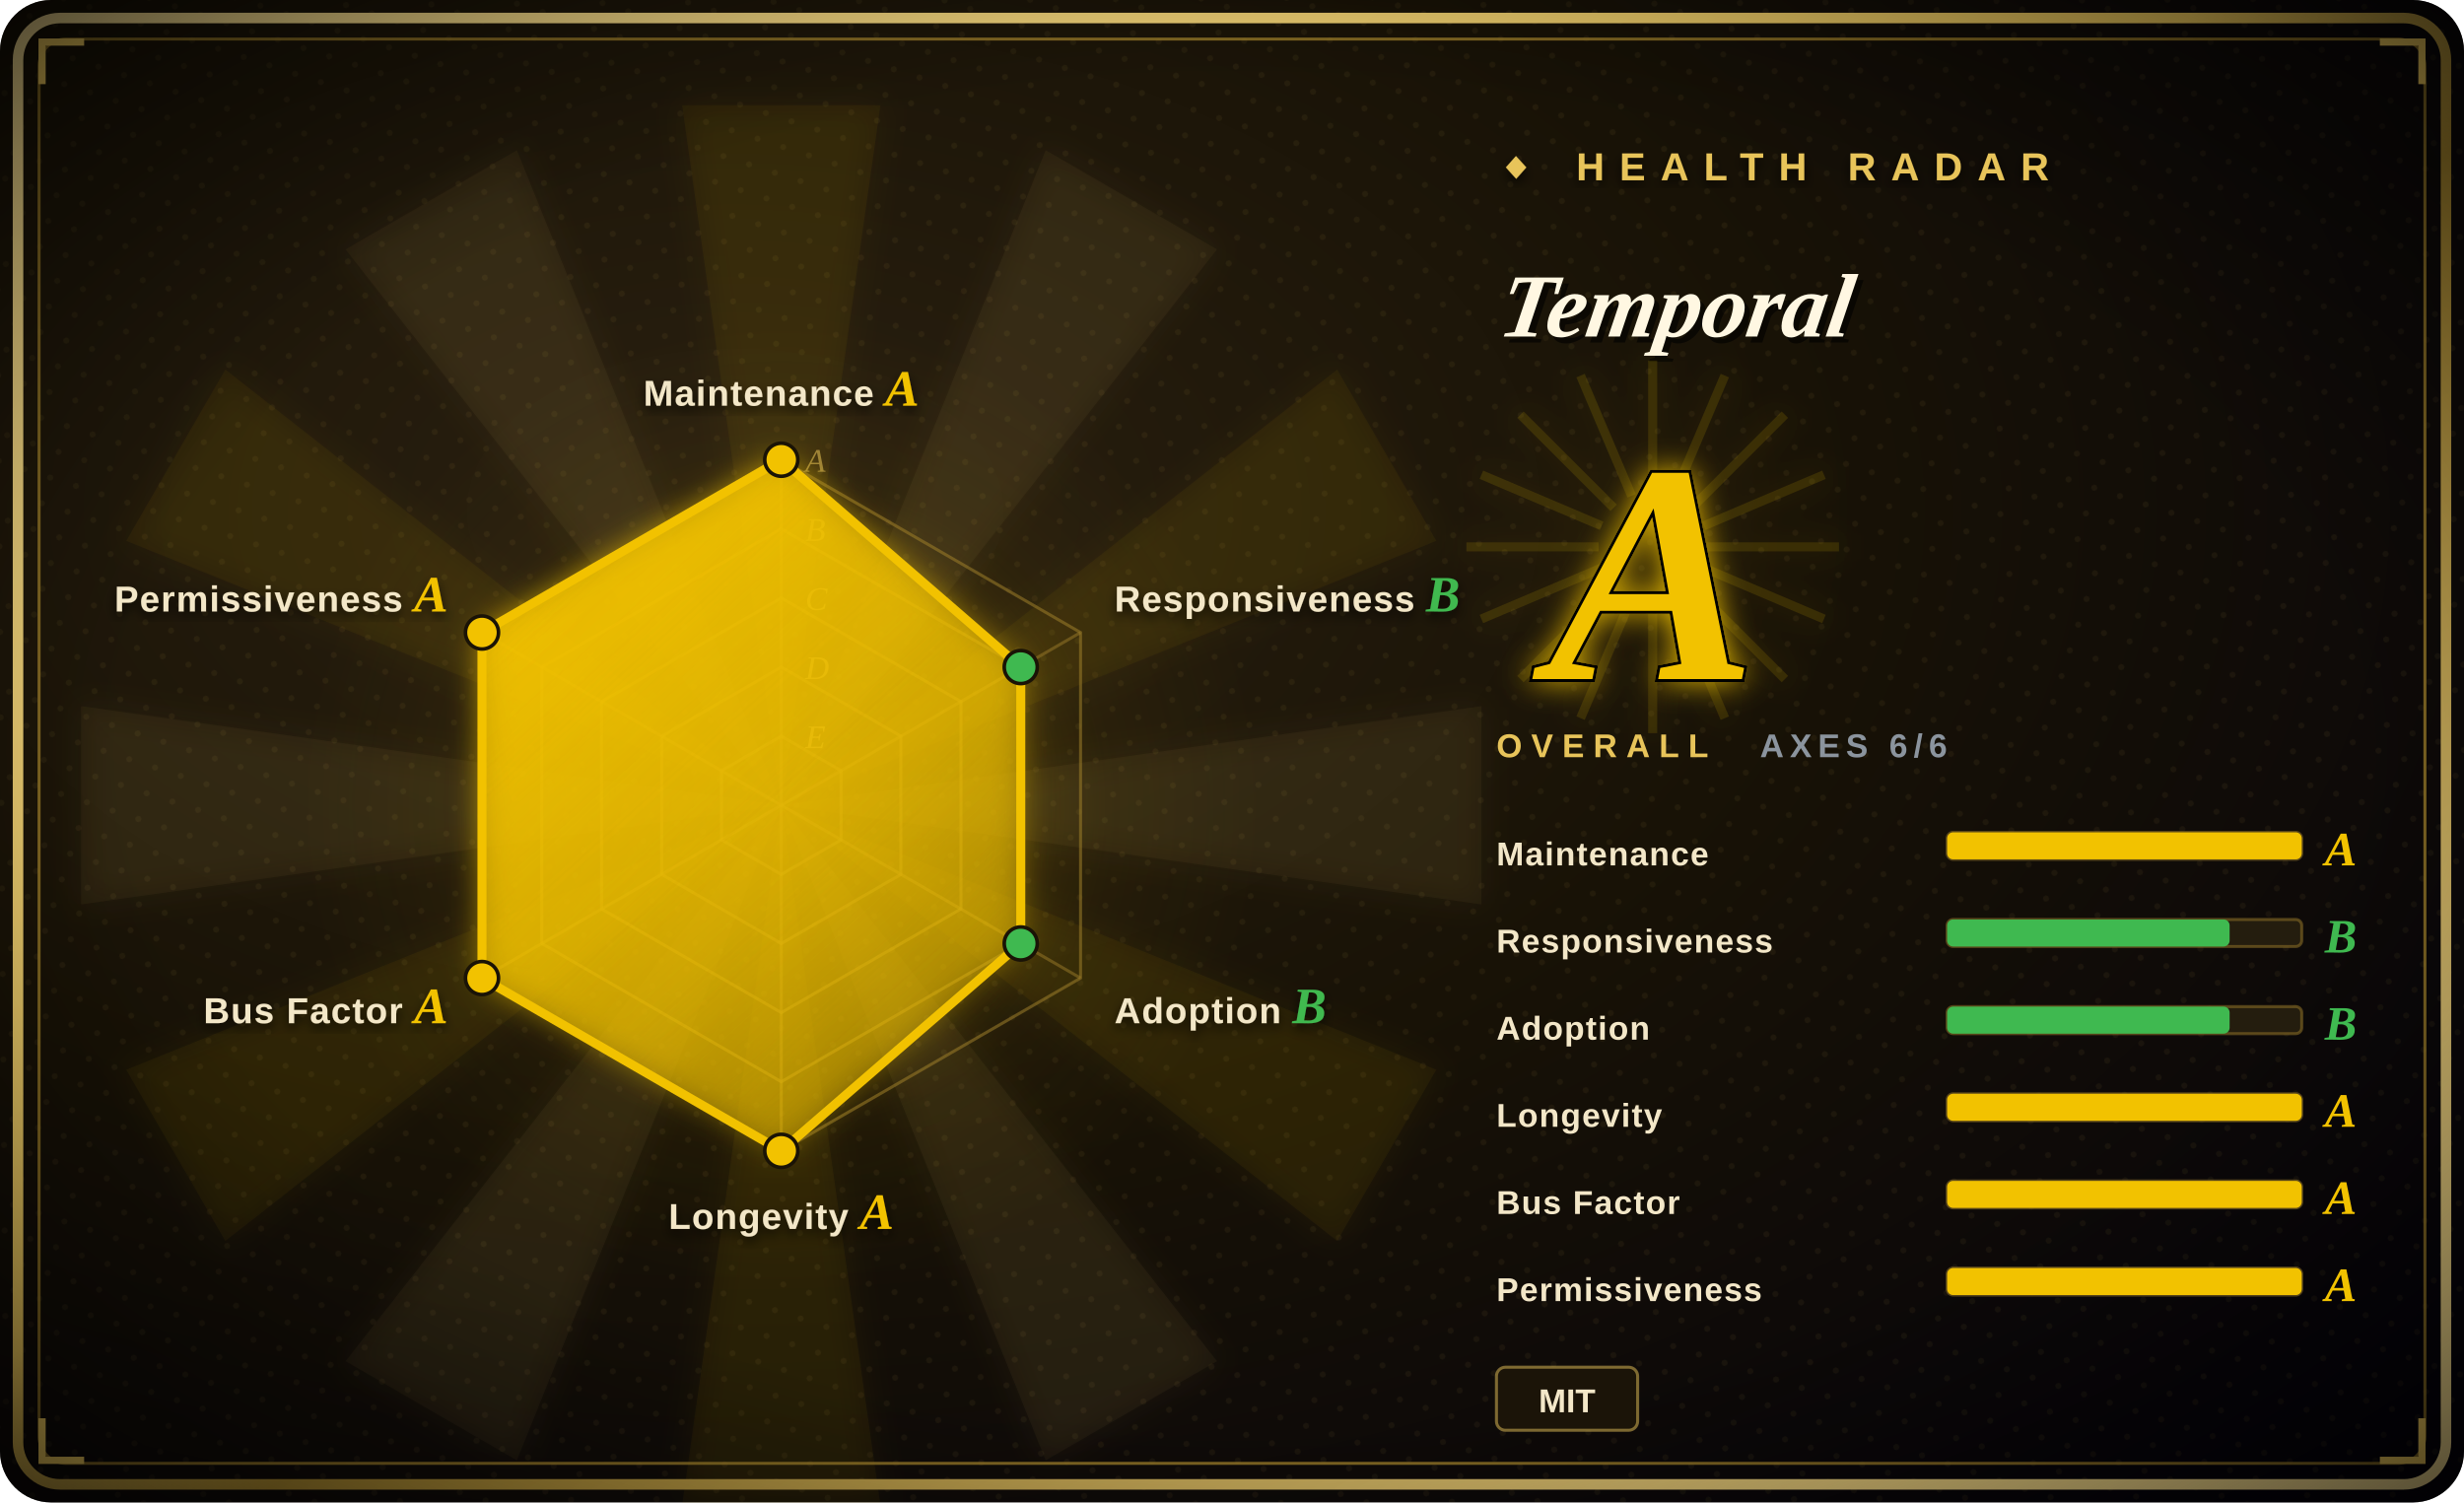
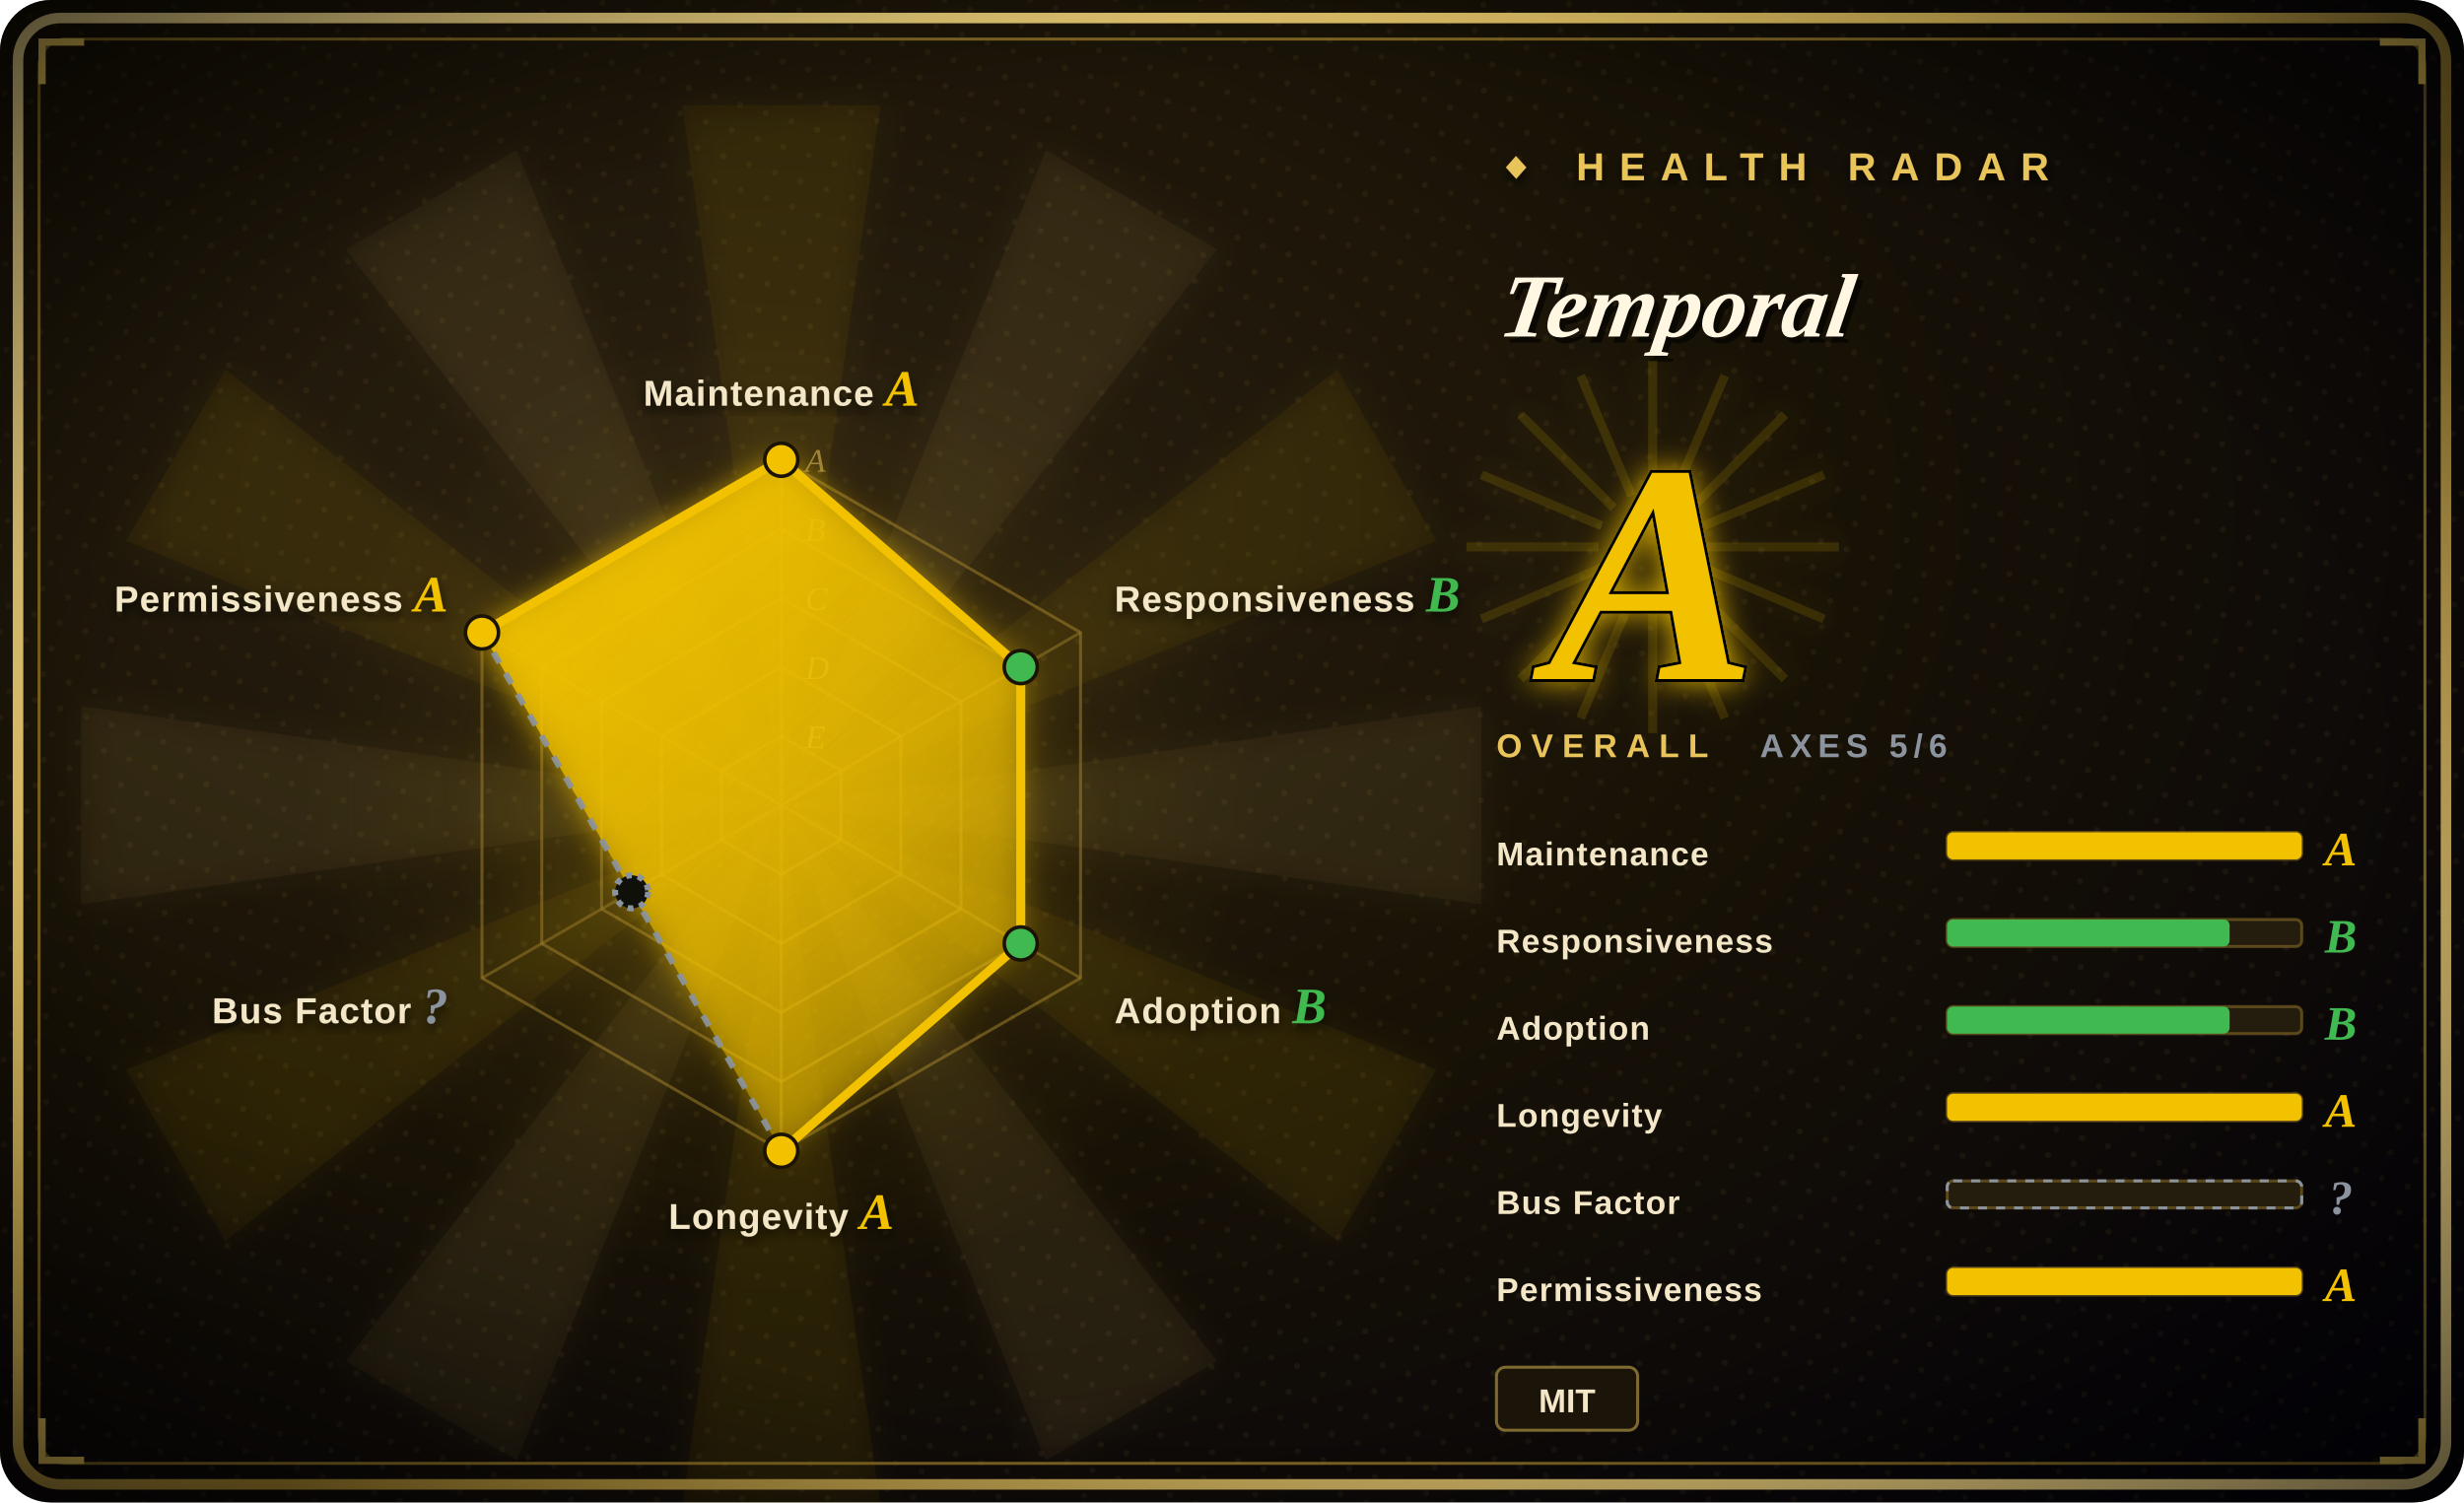
<svg xmlns="http://www.w3.org/2000/svg" width="820" height="500" viewBox="0 0 820 500">
  <defs>
    <radialGradient id="bg" cx="30%" cy="34%" r="90%">
      <stop offset="0%" stop-color="#2a2010" />
      <stop offset="48%" stop-color="#181206" />
      <stop offset="100%" stop-color="#05030a" />
    </radialGradient>
    <radialGradient id="vig" cx="50%" cy="50%" r="72%">
      <stop offset="62%" stop-color="#000000" stop-opacity="0" />
      <stop offset="100%" stop-color="#000000" stop-opacity="0.72" />
    </radialGradient>
    <linearGradient id="frame" x1="0" y1="0" x2="1" y2="1">
      <stop offset="0%" stop-color="#f6dd92" />
      <stop offset="45%" stop-color="#E8C45A" />
      <stop offset="55%" stop-color="#9c7d2a" />
      <stop offset="100%" stop-color="#f6dd92" />
    </linearGradient>
    <linearGradient id="poly" x1="0" y1="0" x2="0.7" y2="1">
      <stop offset="0%" stop-color="#F2C200" stop-opacity="0.92" />
      <stop offset="100%" stop-color="#F2C200" stop-opacity="0.34" />
    </linearGradient>
    <radialGradient id="halo" cx="50%" cy="50%" r="50%">
      <stop offset="0%" stop-color="#F2C200" stop-opacity="0.34" />
      <stop offset="68%" stop-color="#F2C200" stop-opacity="0.04" />
      <stop offset="100%" stop-color="#F2C200" stop-opacity="0" />
    </radialGradient>
    <filter id="glow" x="-60%" y="-60%" width="220%" height="220%">
      <feGaussianBlur stdDeviation="5" result="b" />
      <feMerge>
        <feMergeNode in="b" />
        <feMergeNode in="SourceGraphic" />
      </feMerge>
    </filter>
    <filter id="soft" x="-30%" y="-30%" width="160%" height="160%">
      <feDropShadow dx="0" dy="2" stdDeviation="2" flood-color="#000" flood-opacity="0.7" />
    </filter>
    <pattern id="halftone" width="9" height="9" patternUnits="userSpaceOnUse" patternTransform="rotate(18)">
      <circle cx="2" cy="2" r="1" fill="#E8C45A" fill-opacity="0.06" />
    </pattern>
  </defs>
  <rect width="820" height="500" rx="17" fill="url(#bg)" />
  <rect width="820" height="500" rx="17" fill="url(#halftone)" />
  <g opacity="0.5" filter="url(#glow)">
    <path d="M260,268 L493,235 L493,301 Z" fill="#E8C45A" fill-opacity="0.10" />
    <path d="M260,268 L478,356 L445,413 Z" fill="#F2C200" fill-opacity="0.10" />
    <path d="M260,268 L405,453 L348,486 Z" fill="#E8C45A" fill-opacity="0.10" />
    <path d="M260,268 L293,501 L227,501 Z" fill="#F2C200" fill-opacity="0.10" />
    <path d="M260,268 L172,486 L115,453 Z" fill="#E8C45A" fill-opacity="0.10" />
    <path d="M260,268 L75,413 L42,356 Z" fill="#F2C200" fill-opacity="0.10" />
    <path d="M260,268 L27,301 L27,235 Z" fill="#E8C45A" fill-opacity="0.10" />
    <path d="M260,268 L42,180 L75,123 Z" fill="#F2C200" fill-opacity="0.10" />
    <path d="M260,268 L115,83 L172,50 Z" fill="#E8C45A" fill-opacity="0.10" />
    <path d="M260,268 L227,35 L293,35 Z" fill="#F2C200" fill-opacity="0.10" />
    <path d="M260,268 L348,50 L405,83 Z" fill="#E8C45A" fill-opacity="0.10" />
    <path d="M260,268 L445,123 L478,180 Z" fill="#F2C200" fill-opacity="0.10" />
  </g>
  <circle cx="260" cy="268" r="161" fill="url(#halo)" />
  <rect x="6" y="6" width="808" height="488" rx="14" fill="none" stroke="url(#frame)" stroke-width="3.5" />
  <rect x="13" y="13" width="794" height="474" rx="9" fill="none" stroke="#9c7d2a" stroke-width="1" stroke-opacity="0.8" />
  <path d="M14,28 L14,14 L28,14" fill="none" stroke="#E8C45A" stroke-width="2.4" />
  <path d="M806,28 L806,14 L792,14" fill="none" stroke="#E8C45A" stroke-width="2.4" />
  <path d="M14,472 L14,486 L28,486" fill="none" stroke="#E8C45A" stroke-width="2.4" />
  <path d="M806,472 L806,486 L792,486" fill="none" stroke="#E8C45A" stroke-width="2.4" />
  <rect width="820" height="500" rx="17" fill="url(#vig)" />
  <polygon points="260.0,153.0 359.6,210.5 359.6,325.5 260.0,383.0 160.4,325.5 160.4,210.5" fill="none" stroke="#9c7d2a" stroke-opacity="0.55" stroke-width="1" />
  <polygon points="260.0,176.0 339.7,222.0 339.7,314.0 260.0,360.0 180.3,314.0 180.3,222.0" fill="none" stroke="#9c7d2a" stroke-opacity="0.55" stroke-width="1" />
  <polygon points="260.0,199.0 319.8,233.5 319.8,302.5 260.0,337.0 200.2,302.5 200.2,233.5" fill="none" stroke="#9c7d2a" stroke-opacity="0.55" stroke-width="1" />
  <polygon points="260.0,222.0 299.8,245.0 299.8,291.0 260.0,314.0 220.2,291.0 220.2,245.0" fill="none" stroke="#9c7d2a" stroke-opacity="0.55" stroke-width="1" />
  <polygon points="260.0,245.0 279.9,256.5 279.9,279.5 260.0,291.0 240.1,279.5 240.1,256.5" fill="none" stroke="#9c7d2a" stroke-opacity="0.55" stroke-width="1" />
  <line x1="260" y1="268" x2="260.0" y2="153.0" stroke="#9c7d2a" stroke-opacity="0.5" stroke-width="1" />
  <line x1="260" y1="268" x2="359.6" y2="210.5" stroke="#9c7d2a" stroke-opacity="0.5" stroke-width="1" />
  <line x1="260" y1="268" x2="359.6" y2="325.5" stroke="#9c7d2a" stroke-opacity="0.5" stroke-width="1" />
  <line x1="260" y1="268" x2="260.0" y2="383.0" stroke="#9c7d2a" stroke-opacity="0.5" stroke-width="1" />
  <line x1="260" y1="268" x2="160.4" y2="325.5" stroke="#9c7d2a" stroke-opacity="0.5" stroke-width="1" />
  <line x1="260" y1="268" x2="160.4" y2="210.5" stroke="#9c7d2a" stroke-opacity="0.5" stroke-width="1" />
  <text x="268" y="157.0" font-size="11" font-style="italic" fill="#E8C45A" fill-opacity="0.55" font-family="'Georgia','Times New Roman',serif">A</text>
  <text x="268" y="180.0" font-size="11" font-style="italic" fill="#E8C45A" fill-opacity="0.55" font-family="'Georgia','Times New Roman',serif">B</text>
  <text x="268" y="203.0" font-size="11" font-style="italic" fill="#E8C45A" fill-opacity="0.55" font-family="'Georgia','Times New Roman',serif">C</text>
  <text x="268" y="226.0" font-size="11" font-style="italic" fill="#E8C45A" fill-opacity="0.55" font-family="'Georgia','Times New Roman',serif">D</text>
  <text x="268" y="249.0" font-size="11" font-style="italic" fill="#E8C45A" fill-opacity="0.55" font-family="'Georgia','Times New Roman',serif">E</text>
-   <polygon points="260.0,153.0 339.7,222.0 339.7,314.0 260.0,383.0 160.4,325.5 160.4,210.5" fill="url(#poly)" filter="url(#glow)" />
+   <polygon points="260.0,153.0 339.7,222.0 339.7,314.0 260.0,383.0 210.2,296.8 160.4,210.5" fill="url(#poly)" filter="url(#glow)" />
  <line x1="260.0" y1="153.0" x2="339.7" y2="222.0" stroke="#F2C200" stroke-width="3" />
  <line x1="339.7" y1="222.0" x2="339.7" y2="314.0" stroke="#F2C200" stroke-width="3" />
  <line x1="339.7" y1="314.0" x2="260.0" y2="383.0" stroke="#F2C200" stroke-width="3" />
-   <line x1="260.0" y1="383.0" x2="160.4" y2="325.5" stroke="#F2C200" stroke-width="3" />
-   <line x1="160.4" y1="325.5" x2="160.4" y2="210.5" stroke="#F2C200" stroke-width="3" />
+   <line x1="260.0" y1="383.0" x2="210.2" y2="296.8" stroke="#8B949E" stroke-width="2" stroke-dasharray="4 4" stroke-opacity="0.92" />
+   <line x1="210.2" y1="296.8" x2="160.4" y2="210.5" stroke="#8B949E" stroke-width="2" stroke-dasharray="4 4" stroke-opacity="0.92" />
  <line x1="160.4" y1="210.5" x2="260.0" y2="153.0" stroke="#F2C200" stroke-width="3" />
  <circle cx="260.0" cy="153.0" r="5.5" fill="#F2C200" stroke="#1a1306" stroke-width="1.2" />
  <circle cx="339.7" cy="222.0" r="5.5" fill="#3FB950" stroke="#1a1306" stroke-width="1.2" />
  <circle cx="339.7" cy="314.0" r="5.5" fill="#3FB950" stroke="#1a1306" stroke-width="1.2" />
  <circle cx="260.0" cy="383.0" r="5.5" fill="#F2C200" stroke="#1a1306" stroke-width="1.2" />
-   <circle cx="160.4" cy="325.5" r="5.5" fill="#F2C200" stroke="#1a1306" stroke-width="1.2" />
+   <circle cx="210.2" cy="296.8" r="5.5" fill="#10100b" stroke="#8B949E" stroke-width="2" stroke-dasharray="2 2" />
  <circle cx="160.4" cy="210.5" r="5.5" fill="#F2C200" stroke="#1a1306" stroke-width="1.2" />
  <text x="260.0" y="135.0" font-size="12" font-weight="900" fill="#f3e7c8" text-anchor="middle" font-family="'Arial Black','Helvetica Neue',Arial,sans-serif" letter-spacing="0.4" filter="url(#soft)">Maintenance <tspan fill="#F2C200" font-family="'Georgia','Times New Roman',serif" font-style="italic" font-size="17">A</tspan>
  </text>
  <text x="370.9" y="203.5" font-size="12" font-weight="900" fill="#f3e7c8" text-anchor="start" font-family="'Arial Black','Helvetica Neue',Arial,sans-serif" letter-spacing="0.4" filter="url(#soft)">Responsiveness <tspan fill="#3FB950" font-family="'Georgia','Times New Roman',serif" font-style="italic" font-size="17">B</tspan>
  </text>
  <text x="370.9" y="340.5" font-size="12" font-weight="900" fill="#f3e7c8" text-anchor="start" font-family="'Arial Black','Helvetica Neue',Arial,sans-serif" letter-spacing="0.4" filter="url(#soft)">Adoption <tspan fill="#3FB950" font-family="'Georgia','Times New Roman',serif" font-style="italic" font-size="17">B</tspan>
  </text>
  <text x="260.0" y="409.0" font-size="12" font-weight="900" fill="#f3e7c8" text-anchor="middle" font-family="'Arial Black','Helvetica Neue',Arial,sans-serif" letter-spacing="0.4" filter="url(#soft)">Longevity <tspan fill="#F2C200" font-family="'Georgia','Times New Roman',serif" font-style="italic" font-size="17">A</tspan>
  </text>
-   <text x="149.1" y="340.5" font-size="12" font-weight="900" fill="#f3e7c8" text-anchor="end" font-family="'Arial Black','Helvetica Neue',Arial,sans-serif" letter-spacing="0.4" filter="url(#soft)">Bus Factor <tspan fill="#F2C200" font-family="'Georgia','Times New Roman',serif" font-style="italic" font-size="17">A</tspan>
+   <text x="149.1" y="340.5" font-size="12" font-weight="900" fill="#f3e7c8" text-anchor="end" font-family="'Arial Black','Helvetica Neue',Arial,sans-serif" letter-spacing="0.4" filter="url(#soft)">Bus Factor <tspan fill="#8B949E" font-family="'Georgia','Times New Roman',serif" font-style="italic" font-size="17">?</tspan>
  </text>
  <text x="149.1" y="203.5" font-size="12" font-weight="900" fill="#f3e7c8" text-anchor="end" font-family="'Arial Black','Helvetica Neue',Arial,sans-serif" letter-spacing="0.4" filter="url(#soft)">Permissiveness <tspan fill="#F2C200" font-family="'Georgia','Times New Roman',serif" font-style="italic" font-size="17">A</tspan>
  </text>
  <text x="498" y="60" font-size="13" letter-spacing="5" fill="#E8C45A" font-weight="900" font-family="'Arial Black','Helvetica Neue',Arial,sans-serif" filter="url(#soft)">◆ HEALTH RADAR</text>
  <g transform="translate(498,112) skewX(-9)">
    <text x="2" y="2" font-size="30" font-weight="900" font-style="italic" fill="#000" fill-opacity="0.6" font-family="'Georgia','Times New Roman',serif">Temporal</text>
    <text x="0" y="0" font-size="30" font-weight="900" font-style="italic" fill="#fff7e2" font-family="'Georgia','Times New Roman',serif">Temporal</text>
  </g>
  <line x1="498" y1="124" x2="648" y2="124" stroke="url(#frame)" stroke-width="2" />
  <g opacity="0.85" filter="url(#glow)">
    <line x1="568" y1="182" x2="612" y2="182" stroke="#F2C200" stroke-opacity="0.16" stroke-width="3" />
    <line x1="567" y1="189" x2="607" y2="206" stroke="#F2C200" stroke-opacity="0.16" stroke-width="3" />
    <line x1="563" y1="195" x2="594" y2="226" stroke="#F2C200" stroke-opacity="0.16" stroke-width="3" />
    <line x1="557" y1="199" x2="574" y2="239" stroke="#F2C200" stroke-opacity="0.16" stroke-width="3" />
    <line x1="550" y1="200" x2="550" y2="244" stroke="#F2C200" stroke-opacity="0.16" stroke-width="3" />
    <line x1="543" y1="199" x2="526" y2="239" stroke="#F2C200" stroke-opacity="0.16" stroke-width="3" />
    <line x1="537" y1="195" x2="506" y2="226" stroke="#F2C200" stroke-opacity="0.16" stroke-width="3" />
    <line x1="533" y1="189" x2="493" y2="206" stroke="#F2C200" stroke-opacity="0.16" stroke-width="3" />
    <line x1="532" y1="182" x2="488" y2="182" stroke="#F2C200" stroke-opacity="0.16" stroke-width="3" />
    <line x1="533" y1="175" x2="493" y2="158" stroke="#F2C200" stroke-opacity="0.16" stroke-width="3" />
    <line x1="537" y1="169" x2="506" y2="138" stroke="#F2C200" stroke-opacity="0.16" stroke-width="3" />
    <line x1="543" y1="165" x2="526" y2="125" stroke="#F2C200" stroke-opacity="0.16" stroke-width="3" />
    <line x1="550" y1="164" x2="550" y2="120" stroke="#F2C200" stroke-opacity="0.16" stroke-width="3" />
    <line x1="557" y1="165" x2="574" y2="125" stroke="#F2C200" stroke-opacity="0.16" stroke-width="3" />
    <line x1="563" y1="169" x2="594" y2="138" stroke="#F2C200" stroke-opacity="0.16" stroke-width="3" />
    <line x1="567" y1="175" x2="607" y2="158" stroke="#F2C200" stroke-opacity="0.16" stroke-width="3" />
  </g>
  <text x="550" y="226" font-size="104" font-weight="900" font-style="italic" text-anchor="middle" fill="#F2C200" stroke="#000" stroke-width="2" paint-order="stroke" font-family="'Georgia','Times New Roman',serif" filter="url(#glow)">A</text>
  <text x="498" y="252" font-size="11" letter-spacing="3" fill="#E8C45A" font-family="'Arial Black','Helvetica Neue',Arial,sans-serif" font-weight="900">OVERALL</text>
-   <text x="648" y="252" font-size="11" letter-spacing="2" fill="#8B949E" font-family="'Arial Black','Helvetica Neue',Arial,sans-serif" font-weight="900" text-anchor="end">AXES 6/6</text>
+   <text x="648" y="252" font-size="11" letter-spacing="2" fill="#8B949E" font-family="'Arial Black','Helvetica Neue',Arial,sans-serif" font-weight="900" text-anchor="end">AXES 5/6</text>
  <text x="498" y="288" font-size="11" font-weight="900" fill="#f3e7c8" font-family="'Arial Black','Helvetica Neue',Arial,sans-serif" letter-spacing="0.4">Maintenance</text>
  <rect x="648" y="277" width="118" height="9" rx="2" fill="#241d0e" stroke="#9c7d2a" stroke-opacity="0.5" />
  <rect x="648" y="277" width="118" height="9" rx="2" fill="#F2C200" />
  <text x="779" y="288" font-size="16" font-weight="900" font-style="italic" fill="#F2C200" font-family="'Georgia','Times New Roman',serif" text-anchor="middle">A</text>
  <text x="498" y="317" font-size="11" font-weight="900" fill="#f3e7c8" font-family="'Arial Black','Helvetica Neue',Arial,sans-serif" letter-spacing="0.4">Responsiveness</text>
  <rect x="648" y="306" width="118" height="9" rx="2" fill="#241d0e" stroke="#9c7d2a" stroke-opacity="0.5" />
  <rect x="648" y="306" width="94" height="9" rx="2" fill="#3FB950" />
  <text x="779" y="317" font-size="16" font-weight="900" font-style="italic" fill="#3FB950" font-family="'Georgia','Times New Roman',serif" text-anchor="middle">B</text>
  <text x="498" y="346" font-size="11" font-weight="900" fill="#f3e7c8" font-family="'Arial Black','Helvetica Neue',Arial,sans-serif" letter-spacing="0.4">Adoption</text>
  <rect x="648" y="335" width="118" height="9" rx="2" fill="#241d0e" stroke="#9c7d2a" stroke-opacity="0.5" />
  <rect x="648" y="335" width="94" height="9" rx="2" fill="#3FB950" />
  <text x="779" y="346" font-size="16" font-weight="900" font-style="italic" fill="#3FB950" font-family="'Georgia','Times New Roman',serif" text-anchor="middle">B</text>
  <text x="498" y="375" font-size="11" font-weight="900" fill="#f3e7c8" font-family="'Arial Black','Helvetica Neue',Arial,sans-serif" letter-spacing="0.4">Longevity</text>
  <rect x="648" y="364" width="118" height="9" rx="2" fill="#241d0e" stroke="#9c7d2a" stroke-opacity="0.5" />
  <rect x="648" y="364" width="118" height="9" rx="2" fill="#F2C200" />
  <text x="779" y="375" font-size="16" font-weight="900" font-style="italic" fill="#F2C200" font-family="'Georgia','Times New Roman',serif" text-anchor="middle">A</text>
  <text x="498" y="404" font-size="11" font-weight="900" fill="#f3e7c8" font-family="'Arial Black','Helvetica Neue',Arial,sans-serif" letter-spacing="0.4">Bus Factor</text>
  <rect x="648" y="393" width="118" height="9" rx="2" fill="#241d0e" stroke="#9c7d2a" stroke-opacity="0.5" />
-   <rect x="648" y="393" width="118" height="9" rx="2" fill="#F2C200" />
-   <text x="779" y="404" font-size="16" font-weight="900" font-style="italic" fill="#F2C200" font-family="'Georgia','Times New Roman',serif" text-anchor="middle">A</text>
+   <rect x="648" y="393" width="118" height="9" rx="2" fill="none" stroke="#8B949E" stroke-dasharray="3 3" />
+   <text x="779" y="404" font-size="16" font-weight="900" font-style="italic" fill="#8B949E" font-family="'Georgia','Times New Roman',serif" text-anchor="middle">?</text>
  <text x="498" y="433" font-size="11" font-weight="900" fill="#f3e7c8" font-family="'Arial Black','Helvetica Neue',Arial,sans-serif" letter-spacing="0.4">Permissiveness</text>
  <rect x="648" y="422" width="118" height="9" rx="2" fill="#241d0e" stroke="#9c7d2a" stroke-opacity="0.5" />
  <rect x="648" y="422" width="118" height="9" rx="2" fill="#F2C200" />
  <text x="779" y="433" font-size="16" font-weight="900" font-style="italic" fill="#F2C200" font-family="'Georgia','Times New Roman',serif" text-anchor="middle">A</text>
  <rect x="498" y="455" width="47" height="21" rx="3" fill="#1b1408" stroke="#E8C45A" stroke-opacity="0.5" />
  <text x="521.5" y="470" font-size="11" font-weight="700" fill="#f3e7c8" text-anchor="middle" font-family="'Arial Black','Helvetica Neue',Arial,sans-serif">MIT</text>
</svg>
